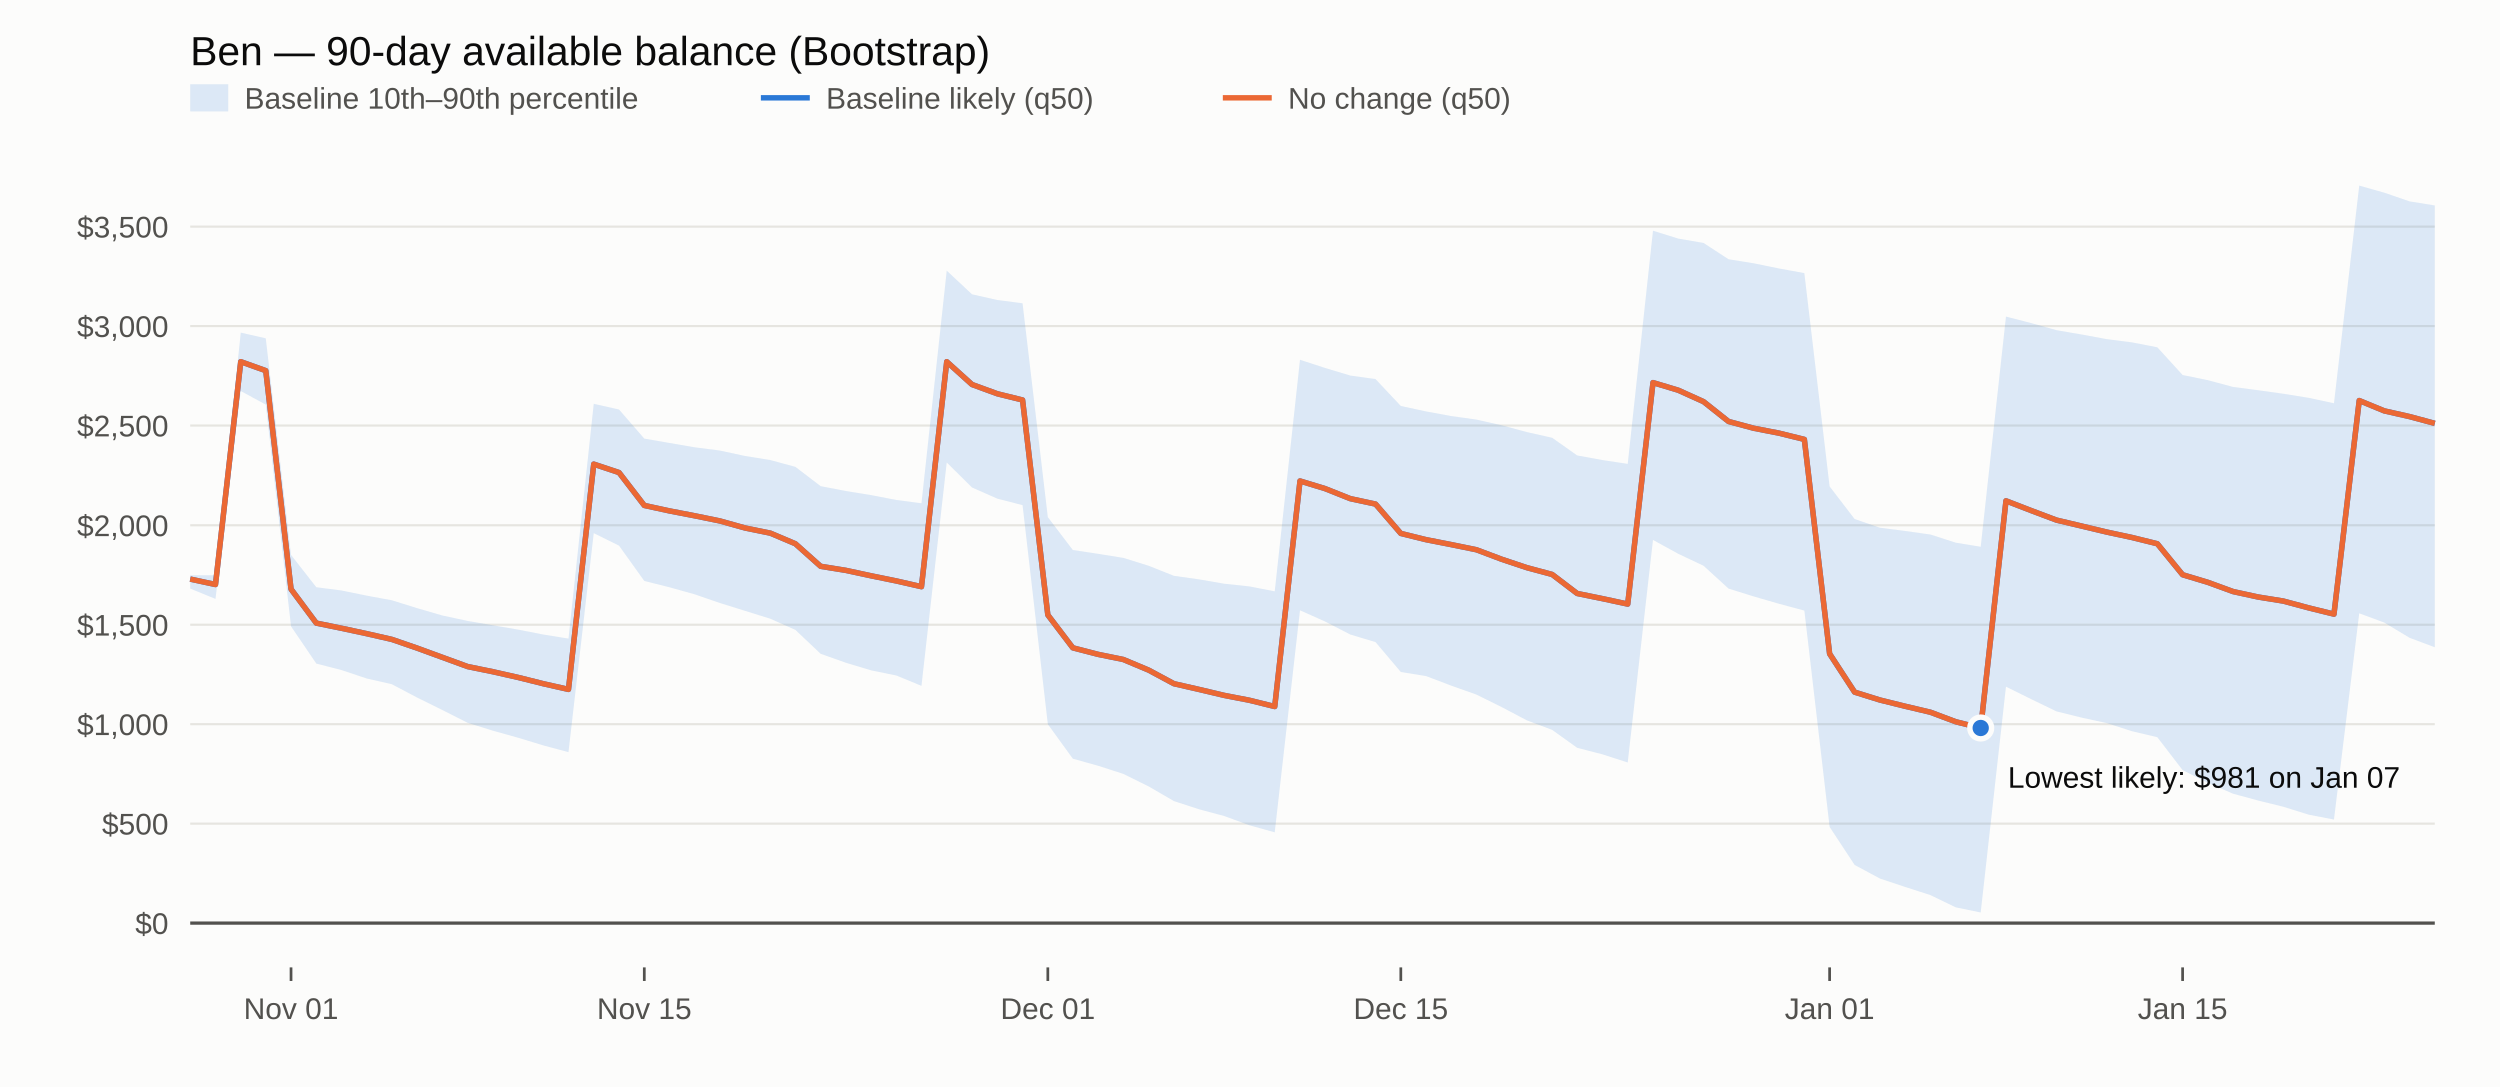
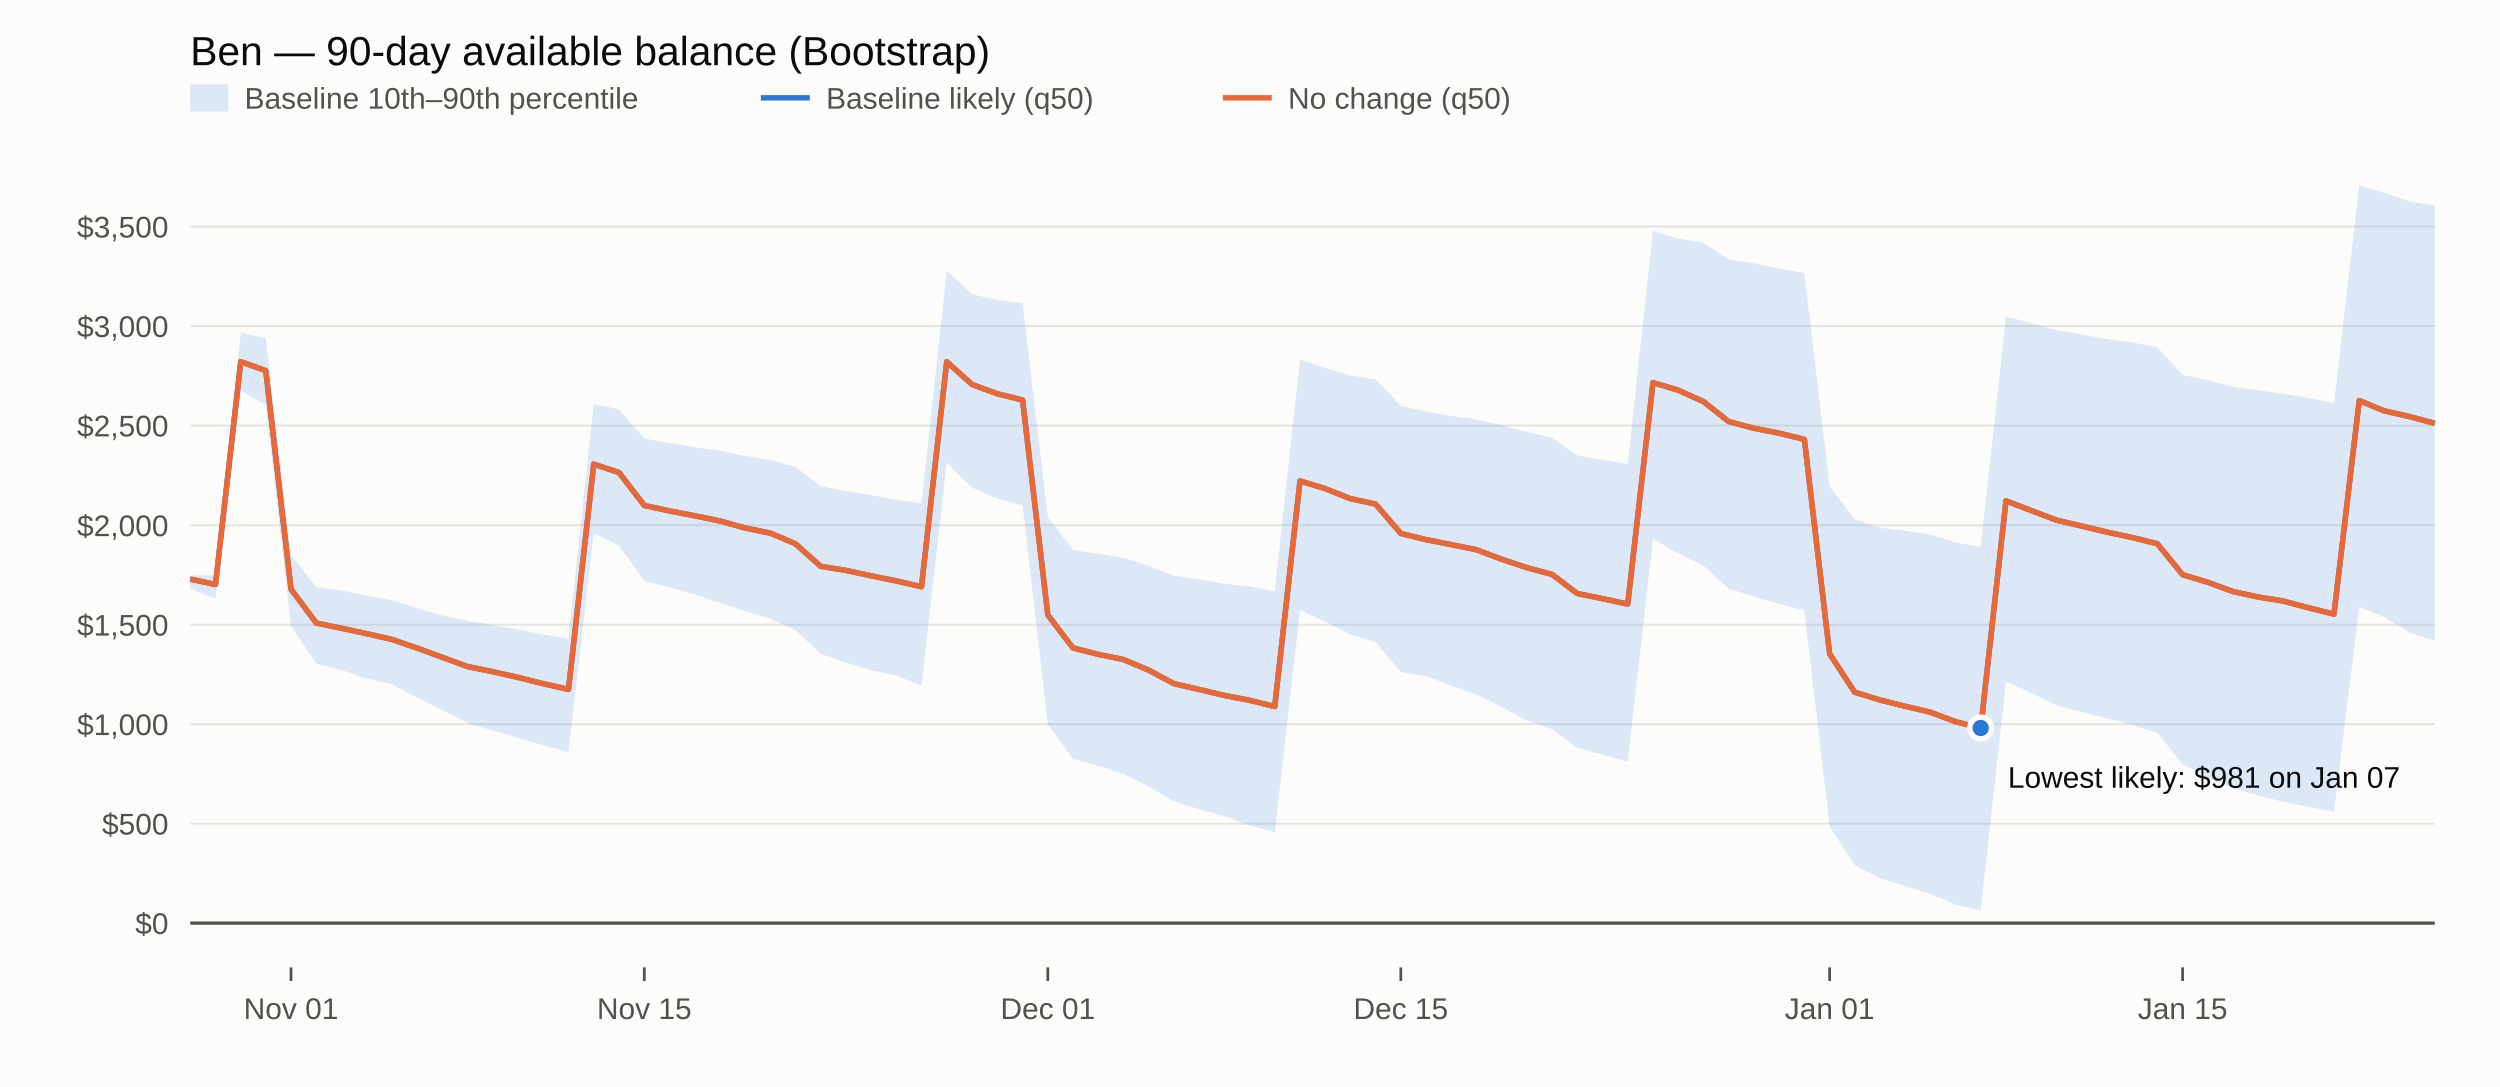
<svg xmlns="http://www.w3.org/2000/svg" viewBox="0 0 920 400" width="920" height="400" font-family="Arial, Helvetica, sans-serif" role="img" aria-label="Ben — 90-day available balance (Bootstrap)">
  <rect width="920" height="400" fill="#fcfcfb" />
  <text x="70" y="24" font-size="15" fill="#0b0b0b">Ben — 90-day available balance (Bootstrap)</text>
  <line x1="70" x2="896" y1="339.7" y2="339.7" stroke="#52514e" stroke-width="1.2" />
  <text x="62" y="343.7" font-size="11" fill="#52514e" text-anchor="end">$0</text>
  <line x1="70" x2="896" y1="303.1" y2="303.1" stroke="#e6e5e0" stroke-width="0.8" />
  <text x="62" y="307.1" font-size="11" fill="#52514e" text-anchor="end">$500</text>
  <line x1="70" x2="896" y1="266.5" y2="266.5" stroke="#e6e5e0" stroke-width="0.8" />
  <text x="62" y="270.5" font-size="11" fill="#52514e" text-anchor="end">$1,000</text>
  <line x1="70" x2="896" y1="229.9" y2="229.9" stroke="#e6e5e0" stroke-width="0.8" />
  <text x="62" y="233.9" font-size="11" fill="#52514e" text-anchor="end">$1,500</text>
  <line x1="70" x2="896" y1="193.3" y2="193.3" stroke="#e6e5e0" stroke-width="0.8" />
  <text x="62" y="197.3" font-size="11" fill="#52514e" text-anchor="end">$2,000</text>
  <line x1="70" x2="896" y1="156.6" y2="156.6" stroke="#e6e5e0" stroke-width="0.8" />
  <text x="62" y="160.6" font-size="11" fill="#52514e" text-anchor="end">$2,500</text>
  <line x1="70" x2="896" y1="120" y2="120" stroke="#e6e5e0" stroke-width="0.8" />
  <text x="62" y="124" font-size="11" fill="#52514e" text-anchor="end">$3,000</text>
  <line x1="70" x2="896" y1="83.4" y2="83.4" stroke="#e6e5e0" stroke-width="0.8" />
  <text x="62" y="87.4" font-size="11" fill="#52514e" text-anchor="end">$3,500</text>
  <line x1="107.1" x2="107.1" y1="356" y2="361" stroke="#52514e" />
  <text x="107.1" y="375" font-size="11" fill="#52514e" text-anchor="middle">Nov 01</text>
  <line x1="237.1" x2="237.1" y1="356" y2="361" stroke="#52514e" />
  <text x="237.1" y="375" font-size="11" fill="#52514e" text-anchor="middle">Nov 15</text>
  <line x1="385.6" x2="385.6" y1="356" y2="361" stroke="#52514e" />
  <text x="385.6" y="375" font-size="11" fill="#52514e" text-anchor="middle">Dec 01</text>
  <line x1="515.5" x2="515.5" y1="356" y2="361" stroke="#52514e" />
  <text x="515.5" y="375" font-size="11" fill="#52514e" text-anchor="middle">Dec 15</text>
  <line x1="673.3" x2="673.3" y1="356" y2="361" stroke="#52514e" />
  <text x="673.3" y="375" font-size="11" fill="#52514e" text-anchor="middle">Jan 01</text>
  <line x1="803.2" x2="803.2" y1="356" y2="361" stroke="#52514e" />
  <text x="803.2" y="375" font-size="11" fill="#52514e" text-anchor="middle">Jan 15</text>
-   <polygon points="70,211.7 79.3,211.7 88.6,122.4 97.8,124.5 107.1,204.2 116.4,216.1 125.7,217.3 135,219.2 144.2,220.9 153.5,223.8 162.8,226.5 172.1,228.5 181.4,230.1 190.7,231.7 199.9,233.5 209.2,235 218.5,148.6 227.8,150.7 237.1,161.4 246.3,163 255.6,164.6 264.9,165.8 274.2,167.8 283.5,169.3 292.7,171.8 302,178.9 311.3,180.7 320.6,182.2 329.9,184 339.1,185.2 348.4,99.6 357.7,108.3 367,110.4 376.3,111.6 385.6,190.3 394.8,202.4 404.1,203.8 413.4,205.3 422.7,208.2 432,211.9 441.2,213.2 450.5,214.8 459.8,215.8 469.1,217.6 478.4,132.4 487.6,135.4 496.9,138.2 506.2,139.5 515.5,149.4 524.8,151.4 534,153.1 543.3,154.4 552.6,156.5 561.9,159 571.2,161.1 580.4,167.6 589.7,169.3 599,170.7 608.3,84.9 617.6,87.8 626.9,89.4 636.1,95.4 645.4,96.9 654.7,98.8 664,100.5 673.3,179 682.5,191 691.8,194.2 701.1,195.4 710.4,196.7 719.7,199.7 728.9,201.2 738.2,116.5 747.5,118.9 756.8,121.5 766.1,123.1 775.3,124.8 784.6,126 793.9,127.8 803.2,138 812.5,139.9 821.8,142.4 831,143.6 840.3,144.9 849.6,146.4 858.9,148.4 868.2,68.3 877.4,70.9 886.7,74.1 896,75.6 896,238.2 886.7,234.7 877.4,229.1 868.2,225.7 858.9,301.6 849.6,299.8 840.3,296.9 831,294.6 821.8,292.1 812.5,288.1 803.2,283.4 793.9,271.3 784.6,269.1 775.3,266.1 766.1,264.1 756.8,261.8 747.5,257.3 738.2,252.7 728.9,335.8 719.7,333.9 710.4,329.4 701.1,326.4 691.8,323.3 682.5,318.3 673.3,304.3 664,224.7 654.7,222.2 645.4,219.5 636.1,216.6 626.9,208.2 617.6,203.8 608.3,198.7 599,280.6 589.7,277.6 580.4,275.2 571.2,268.6 561.9,265.1 552.6,260.2 543.3,255.6 534,252.3 524.8,248.8 515.5,247.3 506.2,236.3 496.9,233.5 487.6,228.7 478.4,224.6 469.1,306.3 459.8,303.7 450.5,300.3 441.2,297.8 432,294.8 422.7,289.4 413.4,284.8 404.1,281.8 394.8,279.2 385.6,266.5 376.3,185.9 367,183.5 357.7,179.4 348.4,170.2 339.1,252.4 329.9,248.6 320.6,246.7 311.3,243.9 302,240.6 292.7,231.8 283.5,227.7 274.2,224.8 264.9,221.9 255.6,218.7 246.3,216.1 237.1,213.8 227.8,200.8 218.5,196.2 209.2,276.8 199.9,274.3 190.7,271.5 181.4,268.9 172.1,266 162.8,261.3 153.5,256.7 144.2,251.8 135,249.7 125.7,246.6 116.4,244.2 107.1,230.5 97.8,148.9 88.6,143.9 79.3,220.4 70,216.6 " fill="#2a78d6" fill-opacity="0.15" stroke="none" />
+   <polygon points="70,211.7 79.3,211.7 88.6,122.4 97.8,124.5 107.1,204.2 116.4,216.1 125.7,217.3 135,219.2 144.2,220.9 153.5,223.8 162.8,226.5 172.1,228.5 181.4,230.1 190.7,231.7 199.9,233.5 209.2,235 218.5,148.6 227.8,150.7 237.1,161.4 246.3,163 255.6,164.6 264.9,165.8 274.2,167.8 283.5,169.3 292.7,171.8 302,178.9 311.3,180.7 320.6,182.2 329.9,184 339.1,185.2 348.4,99.6 357.7,108.3 367,110.4 376.3,111.6 385.6,190.3 394.8,202.4 404.1,203.8 413.4,205.3 422.7,208.2 432,211.9 441.2,213.2 450.5,214.8 459.8,215.8 469.1,217.6 478.4,132.4 487.6,135.4 496.9,138.2 506.2,139.5 515.5,149.4 524.8,151.4 534,153.1 543.3,154.4 552.6,156.5 561.9,159 571.2,161.1 580.4,167.6 589.7,169.3 599,170.7 608.3,84.9 617.6,87.8 626.9,89.4 636.1,95.4 645.4,96.9 654.7,98.8 664,100.5 673.3,179 682.5,191 691.8,194.2 701.1,195.4 710.4,196.7 719.7,199.7 728.9,201.2 738.2,116.5 747.5,118.9 756.8,121.5 766.1,123.1 775.3,124.8 784.6,126 793.9,127.8 803.2,138 812.5,139.9 821.8,142.4 831,143.6 840.3,144.9 849.6,146.4 858.9,148.4 868.2,68.3 877.4,70.9 886.7,74.1 896,75.6 896,235.8 886.7,232.8 877.4,227.1 868.2,223.3 858.9,298.8 849.6,296.9 840.3,295.1 831,292.7 821.8,290.1 812.5,286.2 803.2,281.2 793.9,269.7 784.6,266.7 775.3,264.4 766.1,262 756.8,259.6 747.5,255 738.2,250.8 728.9,335.1 719.7,332.9 710.4,329 701.1,326 691.8,323.3 682.5,318.3 673.3,304.1 664,224.7 654.7,222.2 645.4,219.5 636.1,216.6 626.9,208.2 617.6,203.7 608.3,198.3 599,280.4 589.7,277.7 580.4,275.2 571.2,268.4 561.9,265.1 552.6,260.2 543.3,255.6 534,252.3 524.8,248.8 515.5,247.3 506.2,236.3 496.9,233.5 487.6,228.7 478.4,224.6 469.1,306.3 459.8,303.7 450.5,300.3 441.2,297.8 432,294.8 422.7,289.4 413.4,284.8 404.1,281.8 394.8,279.2 385.6,266.5 376.3,185.9 367,183.5 357.7,179.4 348.4,170.2 339.1,252.4 329.9,248.6 320.6,246.7 311.3,243.9 302,240.6 292.7,231.8 283.5,227.7 274.2,224.8 264.9,221.9 255.6,218.7 246.3,216.1 237.1,213.8 227.8,200.8 218.5,196.2 209.2,276.8 199.9,274.3 190.7,271.5 181.4,268.9 172.1,266 162.8,261.3 153.5,256.7 144.2,251.8 135,249.7 125.7,246.6 116.4,244.2 107.1,230.5 97.8,148.9 88.6,143.9 79.3,220.4 70,216.6 " fill="#2a78d6" fill-opacity="0.15" stroke="none" />
  <polyline points="70,213.1 79.3,215.1 88.6,133.1 97.8,136.4 107.1,216.8 116.4,229.3 125.7,231.2 135,233.2 144.2,235.3 153.5,238.5 162.8,241.9 172.1,245.3 181.4,247.2 190.7,249.3 199.9,251.6 209.2,253.7 218.5,170.8 227.8,173.9 237.1,186 246.3,188 255.6,189.8 264.9,191.7 274.2,194.3 283.5,196.2 292.7,200.1 302,208.4 311.3,209.9 320.6,211.9 329.9,213.8 339.1,215.9 348.4,133.1 357.7,141.5 367,144.9 376.3,147.2 385.6,226.3 394.8,238.4 404.1,240.8 413.4,242.7 422.7,246.6 432,251.6 441.2,253.7 450.5,255.9 459.8,257.7 469.1,260 478.4,177 487.6,179.8 496.9,183.5 506.2,185.5 515.5,196.3 524.8,198.6 534,200.4 543.3,202.3 552.6,205.8 561.9,208.9 571.2,211.4 580.4,218.4 589.7,220.3 599,222.3 608.3,140.8 617.6,143.6 626.9,147.8 636.1,155.1 645.4,157.6 654.7,159.4 664,161.7 673.3,240.6 682.5,254.7 691.8,257.6 701.1,259.9 710.4,262.1 719.7,265.6 728.9,267.9 738.2,184.3 747.5,187.9 756.8,191.4 766.1,193.6 775.3,195.8 784.6,197.8 793.9,200.1 803.2,211.5 812.5,214.3 821.8,217.7 831,219.7 840.3,221.2 849.6,223.7 858.9,226 868.2,147.4 877.4,151.2 886.7,153.3 896,155.8" fill="none" stroke="#2a78d6" stroke-width="2" stroke-linejoin="round" />
  <polyline points="70,213.1 79.3,215.1 88.6,133.1 97.8,136.4 107.1,216.8 116.4,229.3 125.7,231.2 135,233.2 144.2,235.3 153.5,238.5 162.8,241.9 172.1,245.3 181.4,247.2 190.7,249.3 199.9,251.6 209.2,253.7 218.5,170.8 227.8,173.9 237.1,186 246.3,188 255.6,189.8 264.9,191.7 274.2,194.3 283.5,196.2 292.7,200.1 302,208.4 311.3,209.9 320.6,211.9 329.9,213.8 339.1,215.9 348.4,133.1 357.7,141.5 367,144.9 376.3,147.2 385.6,226.3 394.8,238.4 404.1,240.8 413.4,242.7 422.7,246.6 432,251.6 441.2,253.7 450.5,255.9 459.8,257.7 469.1,260 478.4,177 487.6,179.8 496.9,183.5 506.2,185.5 515.5,196.3 524.8,198.6 534,200.4 543.3,202.3 552.6,205.8 561.9,208.9 571.2,211.4 580.4,218.4 589.7,220.3 599,222.3 608.3,140.8 617.6,143.6 626.9,147.8 636.1,155.1 645.4,157.6 654.7,159.4 664,161.7 673.3,240.6 682.5,254.7 691.8,257.6 701.1,259.9 710.4,262.1 719.7,265.6 728.9,267.9 738.2,184.3 747.5,187.9 756.8,191.4 766.1,193.6 775.3,195.8 784.6,197.8 793.9,200.1 803.2,211.5 812.5,214.3 821.8,217.7 831,219.7 840.3,221.2 849.6,223.7 858.9,226 868.2,147.4 877.4,151.2 886.7,153.3 896,155.8" fill="none" stroke="#eb6834" stroke-width="2" stroke-linejoin="round" />
  <circle cx="728.9" cy="267.9" r="4" fill="#2a78d6" stroke="#fcfcfb" stroke-width="2" />
  <text x="738.9" y="289.9" font-size="11" fill="#0b0b0b">Lowest likely: $981 on Jan 07</text>
  <rect x="70" y="31" width="14" height="10" fill="#2a78d6" fill-opacity="0.15" />
  <text x="90" y="40" font-size="11" fill="#52514e">Baseline 10th–90th percentile</text>
  <line x1="280" x2="298" y1="36" y2="36" stroke="#2a78d6" stroke-width="2" />
  <text x="304" y="40" font-size="11" fill="#52514e">Baseline likely (q50)</text>
  <line x1="450" x2="468" y1="36" y2="36" stroke="#eb6834" stroke-width="2" />
  <text x="474" y="40" font-size="11" fill="#52514e">No change (q50)</text>
</svg>
